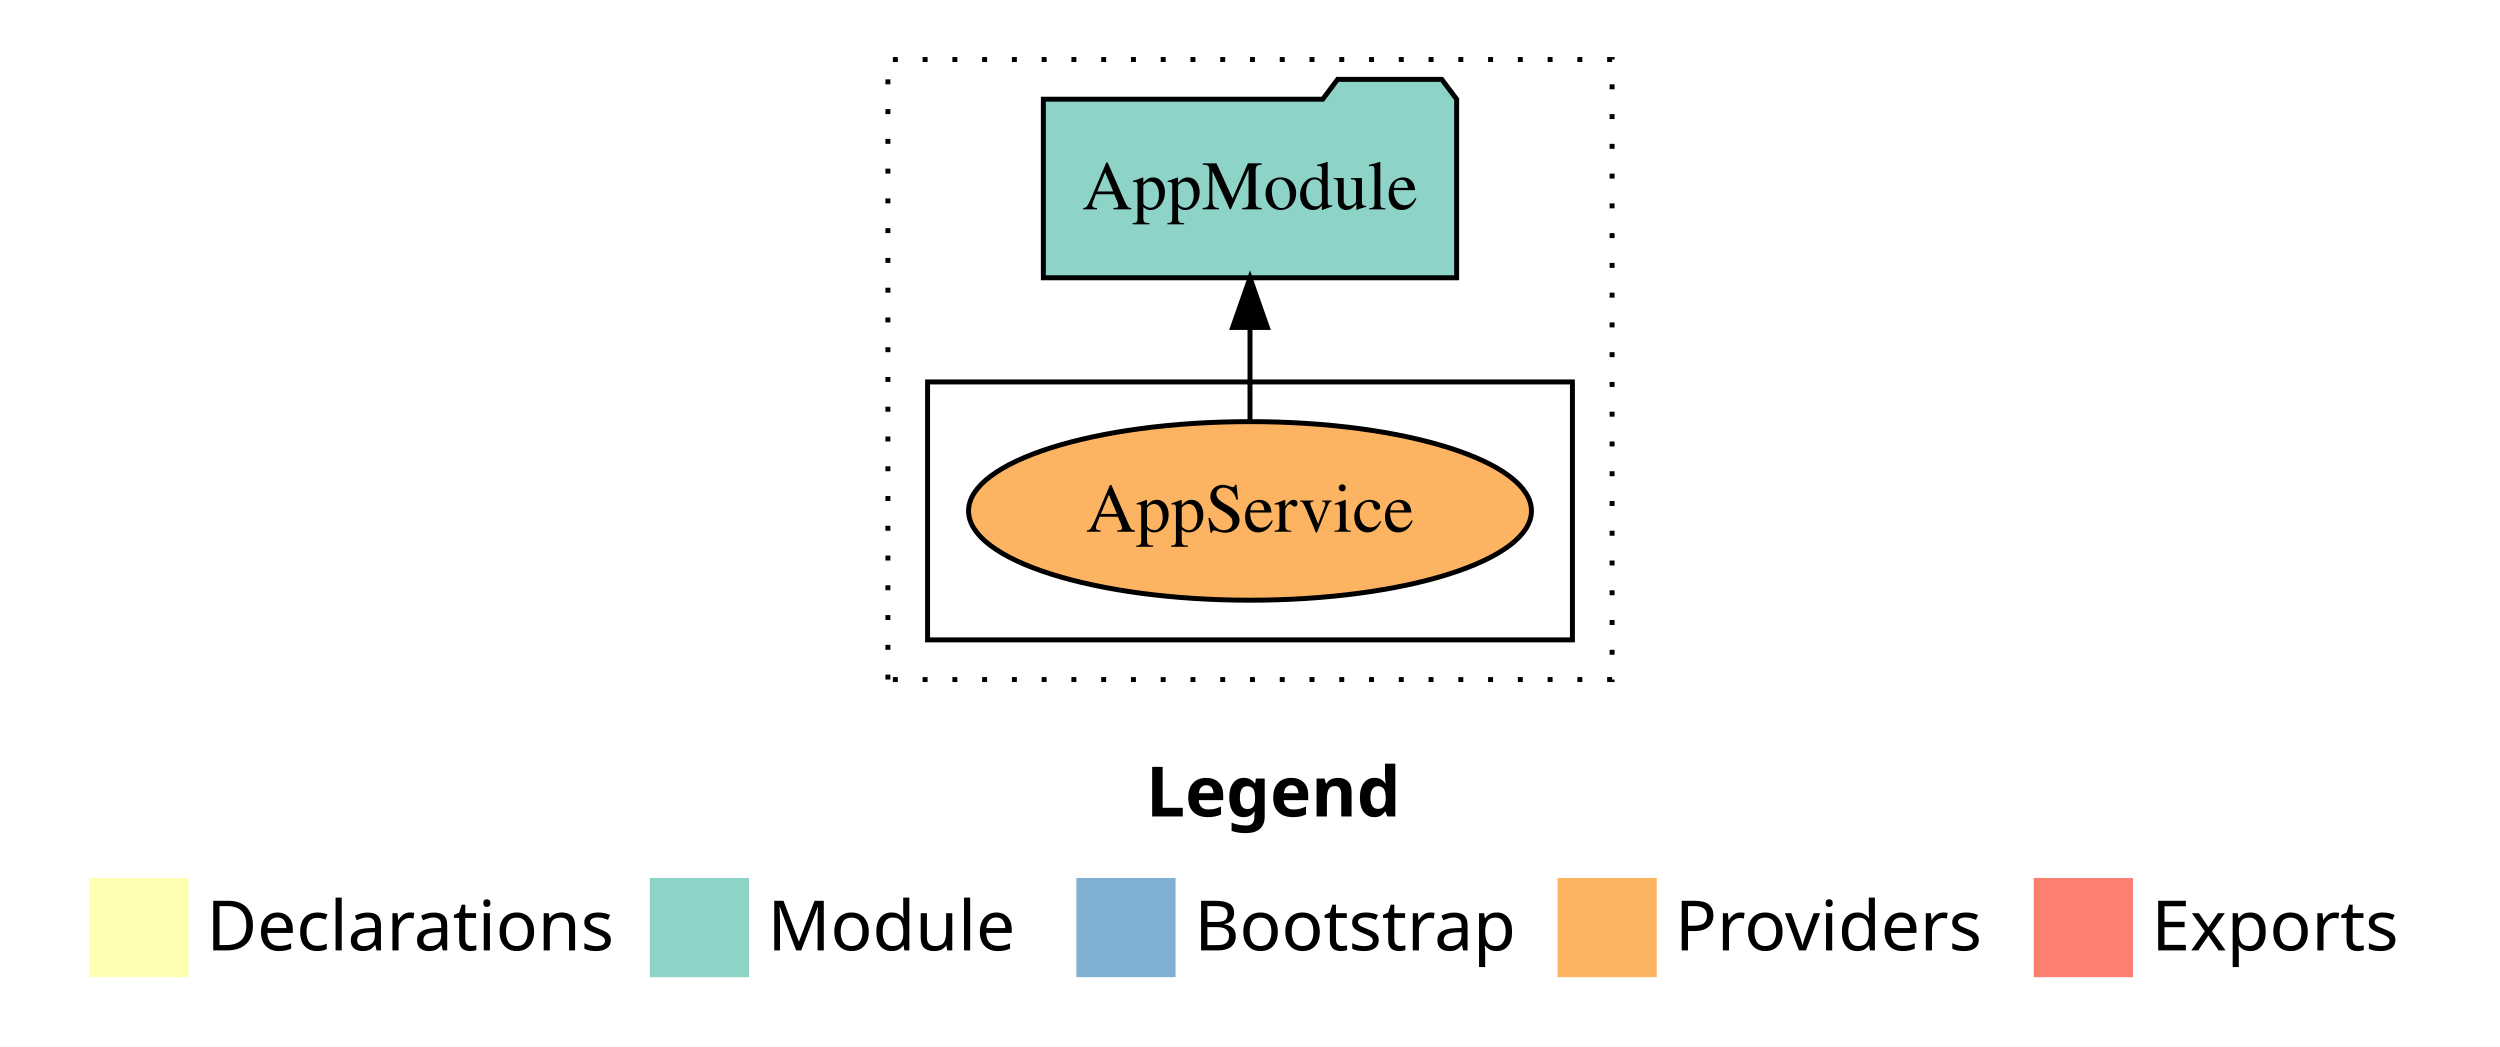
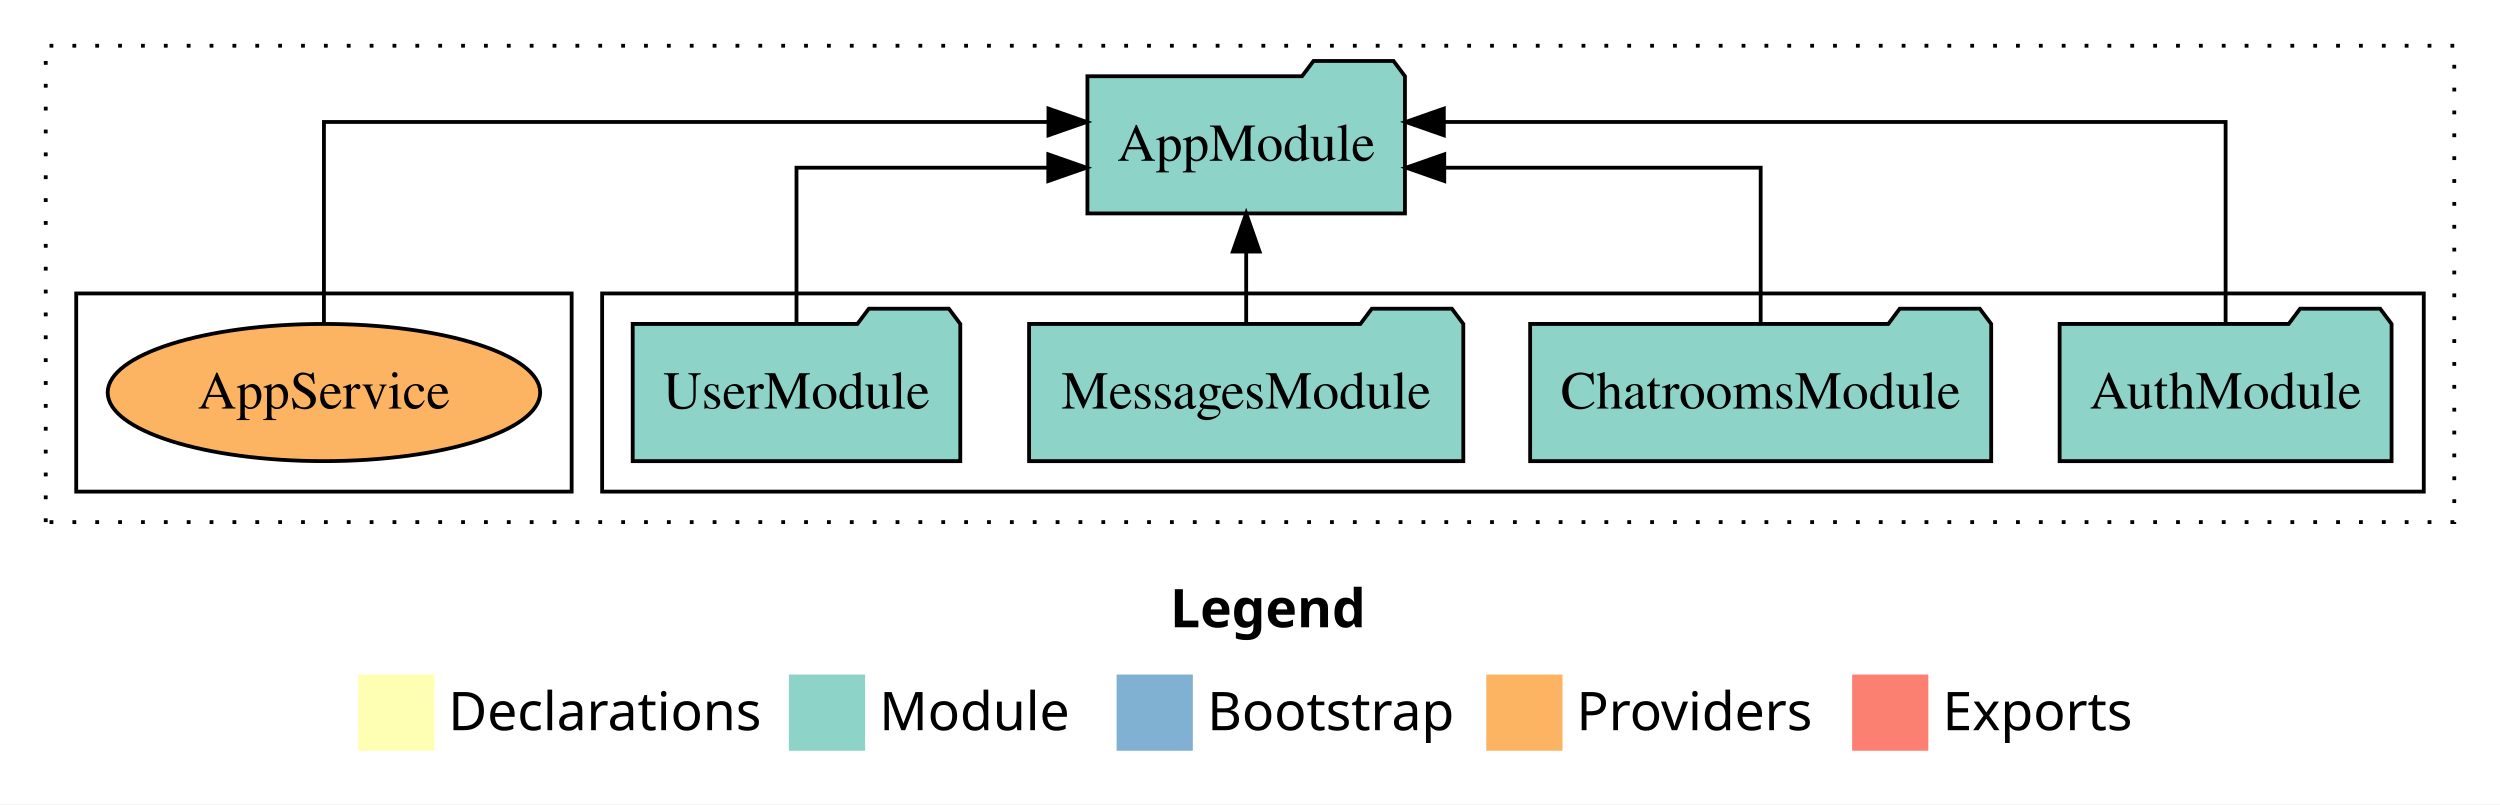
- <svg xmlns="http://www.w3.org/2000/svg" width="504pt" height="211pt" viewBox="0.00 0.00 504.00 211.00">
+ <svg xmlns="http://www.w3.org/2000/svg" width="656pt" height="211pt" viewBox="0.00 0.00 656.00 211.00">
  <g id="graph0" class="graph" transform="scale(1 1) rotate(0) translate(4 207)">
-     <polygon fill="white" stroke="transparent" points="-4,4 -4,-207 500,-207 500,4 -4,4" />
-     <text text-anchor="start" x="227.01" y="-42.4" font-family="Times-12" font-weight="bold" font-size="14.00">Legend</text>
-     <polygon fill="#ffffb3" stroke="transparent" points="14,-10 14,-30 34,-30 34,-10 14,-10" />
-     <text text-anchor="start" x="37.63" y="-15.4" font-family="Times-12" font-size="14.00">  Declarations</text>
-     <polygon fill="#8dd3c7" stroke="transparent" points="127,-10 127,-30 147,-30 147,-10 127,-10" />
-     <text text-anchor="start" x="150.73" y="-15.4" font-family="Times-12" font-size="14.00">  Module</text>
-     <polygon fill="#80b1d3" stroke="transparent" points="213,-10 213,-30 233,-30 233,-10 213,-10" />
-     <text text-anchor="start" x="236.78" y="-15.4" font-family="Times-12" font-size="14.00">  Bootstrap</text>
-     <polygon fill="#fdb462" stroke="transparent" points="310,-10 310,-30 330,-30 330,-10 310,-10" />
-     <text text-anchor="start" x="333.67" y="-15.4" font-family="Times-12" font-size="14.00">  Providers</text>
-     <polygon fill="#fb8072" stroke="transparent" points="406,-10 406,-30 426,-30 426,-10 406,-10" />
-     <text text-anchor="start" x="429.73" y="-15.4" font-family="Times-12" font-size="14.00">  Exports</text>
+     <polygon fill="white" stroke="transparent" points="-4,4 -4,-207 652,-207 652,4 -4,4" />
+     <text text-anchor="start" x="303.01" y="-42.4" font-family="Times-12" font-weight="bold" font-size="14.00">Legend</text>
+     <polygon fill="#ffffb3" stroke="transparent" points="90,-10 90,-30 110,-30 110,-10 90,-10" />
+     <text text-anchor="start" x="113.63" y="-15.4" font-family="Times-12" font-size="14.00">  Declarations</text>
+     <polygon fill="#8dd3c7" stroke="transparent" points="203,-10 203,-30 223,-30 223,-10 203,-10" />
+     <text text-anchor="start" x="226.73" y="-15.4" font-family="Times-12" font-size="14.00">  Module</text>
+     <polygon fill="#80b1d3" stroke="transparent" points="289,-10 289,-30 309,-30 309,-10 289,-10" />
+     <text text-anchor="start" x="312.78" y="-15.4" font-family="Times-12" font-size="14.00">  Bootstrap</text>
+     <polygon fill="#fdb462" stroke="transparent" points="386,-10 386,-30 406,-30 406,-10 386,-10" />
+     <text text-anchor="start" x="409.67" y="-15.4" font-family="Times-12" font-size="14.00">  Providers</text>
+     <polygon fill="#fb8072" stroke="transparent" points="482,-10 482,-30 502,-30 502,-10 482,-10" />
+     <text text-anchor="start" x="505.73" y="-15.4" font-family="Times-12" font-size="14.00">  Exports</text>
    <g id="clust1" class="cluster">
-       <polygon fill="none" stroke="black" stroke-dasharray="1,5" points="175,-70 175,-195 321,-195 321,-70 175,-70" />
+       <polygon fill="none" stroke="black" stroke-dasharray="1,5" points="8,-70 8,-195 640,-195 640,-70 8,-70" />
+     </g>
+     <g id="clust3" class="cluster">
+       <polygon fill="none" stroke="black" points="154,-78 154,-130 632,-130 632,-78 154,-78" />
    </g>
    <g id="clust6" class="cluster">
-       <polygon fill="none" stroke="black" points="183,-78 183,-130 313,-130 313,-78 183,-78" />
+       <polygon fill="none" stroke="black" points="16,-78 16,-130 146,-130 146,-78 16,-78" />
    </g>
    <g id="node1" class="node">
-       <ellipse fill="#fdb462" stroke="black" cx="248" cy="-104" rx="56.74" ry="18" />
-       <text text-anchor="middle" x="248" y="-99.8" font-family="Times,serif" font-size="14.00">AppService</text>
+       <polygon fill="#8dd3c7" stroke="black" points="623.55,-122 620.55,-126 599.55,-126 596.55,-122 536.45,-122 536.45,-86 623.55,-86 623.55,-122" />
+       <text text-anchor="middle" x="580" y="-99.8" font-family="Times,serif" font-size="14.00">AuthModule</text>
+     </g>
+     <g id="node5" class="node">
+       <polygon fill="#8dd3c7" stroke="black" points="364.66,-187 361.66,-191 340.66,-191 337.66,-187 281.34,-187 281.34,-151 364.66,-151 364.66,-187" />
+       <text text-anchor="middle" x="323" y="-164.8" font-family="Times,serif" font-size="14.00">AppModule</text>
+     </g>
+     <g id="edge1" class="edge">
+       <path fill="none" stroke="black" d="M580,-122.28C580,-143.32 580,-175 580,-175 580,-175 374.86,-175 374.86,-175" />
+       <polygon fill="black" stroke="black" points="374.86,-171.5 364.86,-175 374.86,-178.5 374.86,-171.5" />
    </g>
    <g id="node2" class="node">
-       <polygon fill="#8dd3c7" stroke="black" points="289.66,-187 286.66,-191 265.66,-191 262.66,-187 206.34,-187 206.34,-151 289.66,-151 289.66,-187" />
-       <text text-anchor="middle" x="248" y="-164.8" font-family="Times,serif" font-size="14.00">AppModule</text>
+       <polygon fill="#8dd3c7" stroke="black" points="518.49,-122 515.49,-126 494.49,-126 491.49,-122 397.51,-122 397.51,-86 518.49,-86 518.49,-122" />
+       <text text-anchor="middle" x="458" y="-99.8" font-family="Times,serif" font-size="14.00">ChatroomsModule</text>
    </g>
-     <g id="edge1" class="edge">
-       <path fill="none" stroke="black" d="M248,-122.11C248,-122.11 248,-140.99 248,-140.99" />
-       <polygon fill="black" stroke="black" points="244.5,-140.99 248,-150.99 251.5,-140.99 244.5,-140.99" />
+     <g id="edge2" class="edge">
+       <path fill="none" stroke="black" d="M458,-122.02C458,-139.37 458,-163 458,-163 458,-163 374.97,-163 374.97,-163" />
+       <polygon fill="black" stroke="black" points="374.97,-159.5 364.97,-163 374.97,-166.5 374.97,-159.5" />
+     </g>
+     <g id="node3" class="node">
+       <polygon fill="#8dd3c7" stroke="black" points="379.97,-122 376.97,-126 355.97,-126 352.97,-122 266.03,-122 266.03,-86 379.97,-86 379.97,-122" />
+       <text text-anchor="middle" x="323" y="-99.8" font-family="Times,serif" font-size="14.00">MessagesModule</text>
+     </g>
+     <g id="edge3" class="edge">
+       <path fill="none" stroke="black" d="M323,-122.11C323,-122.11 323,-140.99 323,-140.99" />
+       <polygon fill="black" stroke="black" points="319.5,-140.99 323,-150.99 326.5,-140.99 319.5,-140.99" />
+     </g>
+     <g id="node4" class="node">
+       <polygon fill="#8dd3c7" stroke="black" points="247.98,-122 244.98,-126 223.98,-126 220.98,-122 162.02,-122 162.02,-86 247.98,-86 247.98,-122" />
+       <text text-anchor="middle" x="205" y="-99.8" font-family="Times,serif" font-size="14.00">UserModule</text>
+     </g>
+     <g id="edge4" class="edge">
+       <path fill="none" stroke="black" d="M205,-122.02C205,-139.37 205,-163 205,-163 205,-163 271.07,-163 271.07,-163" />
+       <polygon fill="black" stroke="black" points="271.07,-166.5 281.07,-163 271.07,-159.5 271.07,-166.5" />
+     </g>
+     <g id="node6" class="node">
+       <ellipse fill="#fdb462" stroke="black" cx="81" cy="-104" rx="56.74" ry="18" />
+       <text text-anchor="middle" x="81" y="-99.8" font-family="Times,serif" font-size="14.00">AppService</text>
+     </g>
+     <g id="edge5" class="edge">
+       <path fill="none" stroke="black" d="M81,-122.28C81,-143.32 81,-175 81,-175 81,-175 271.12,-175 271.12,-175" />
+       <polygon fill="black" stroke="black" points="271.12,-178.5 281.12,-175 271.12,-171.5 271.12,-178.5" />
    </g>
  </g>
</svg>
